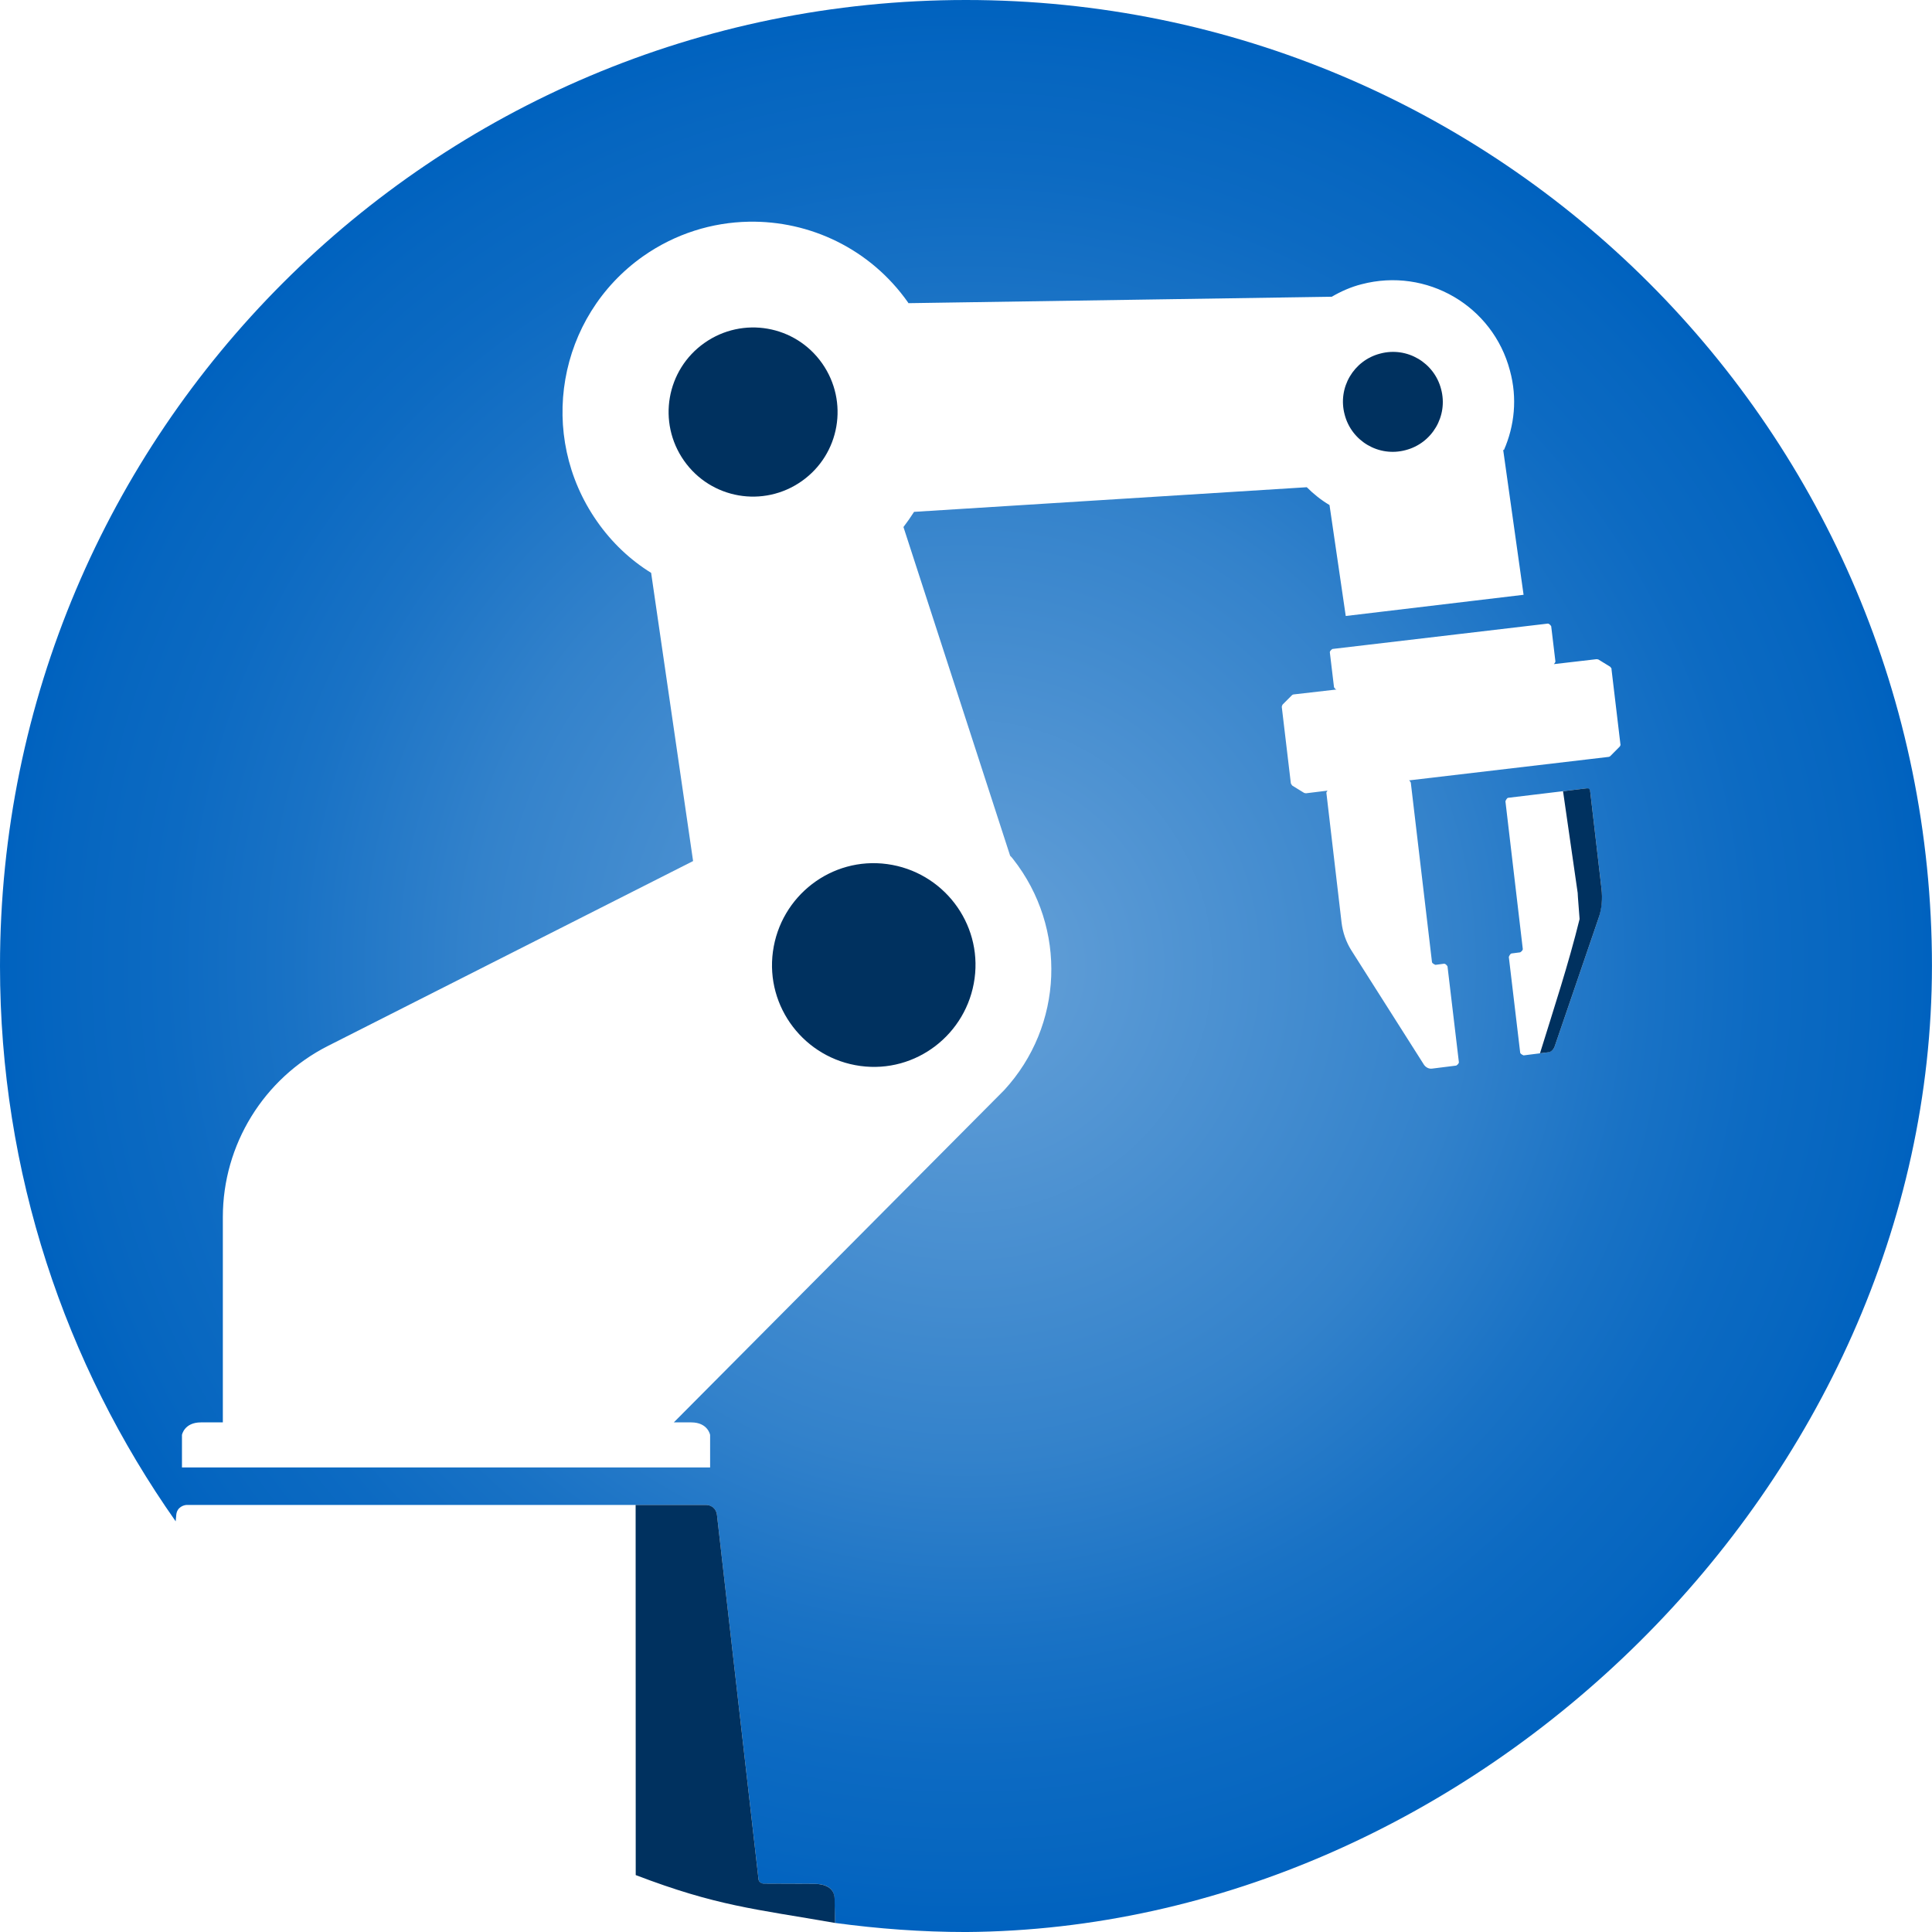
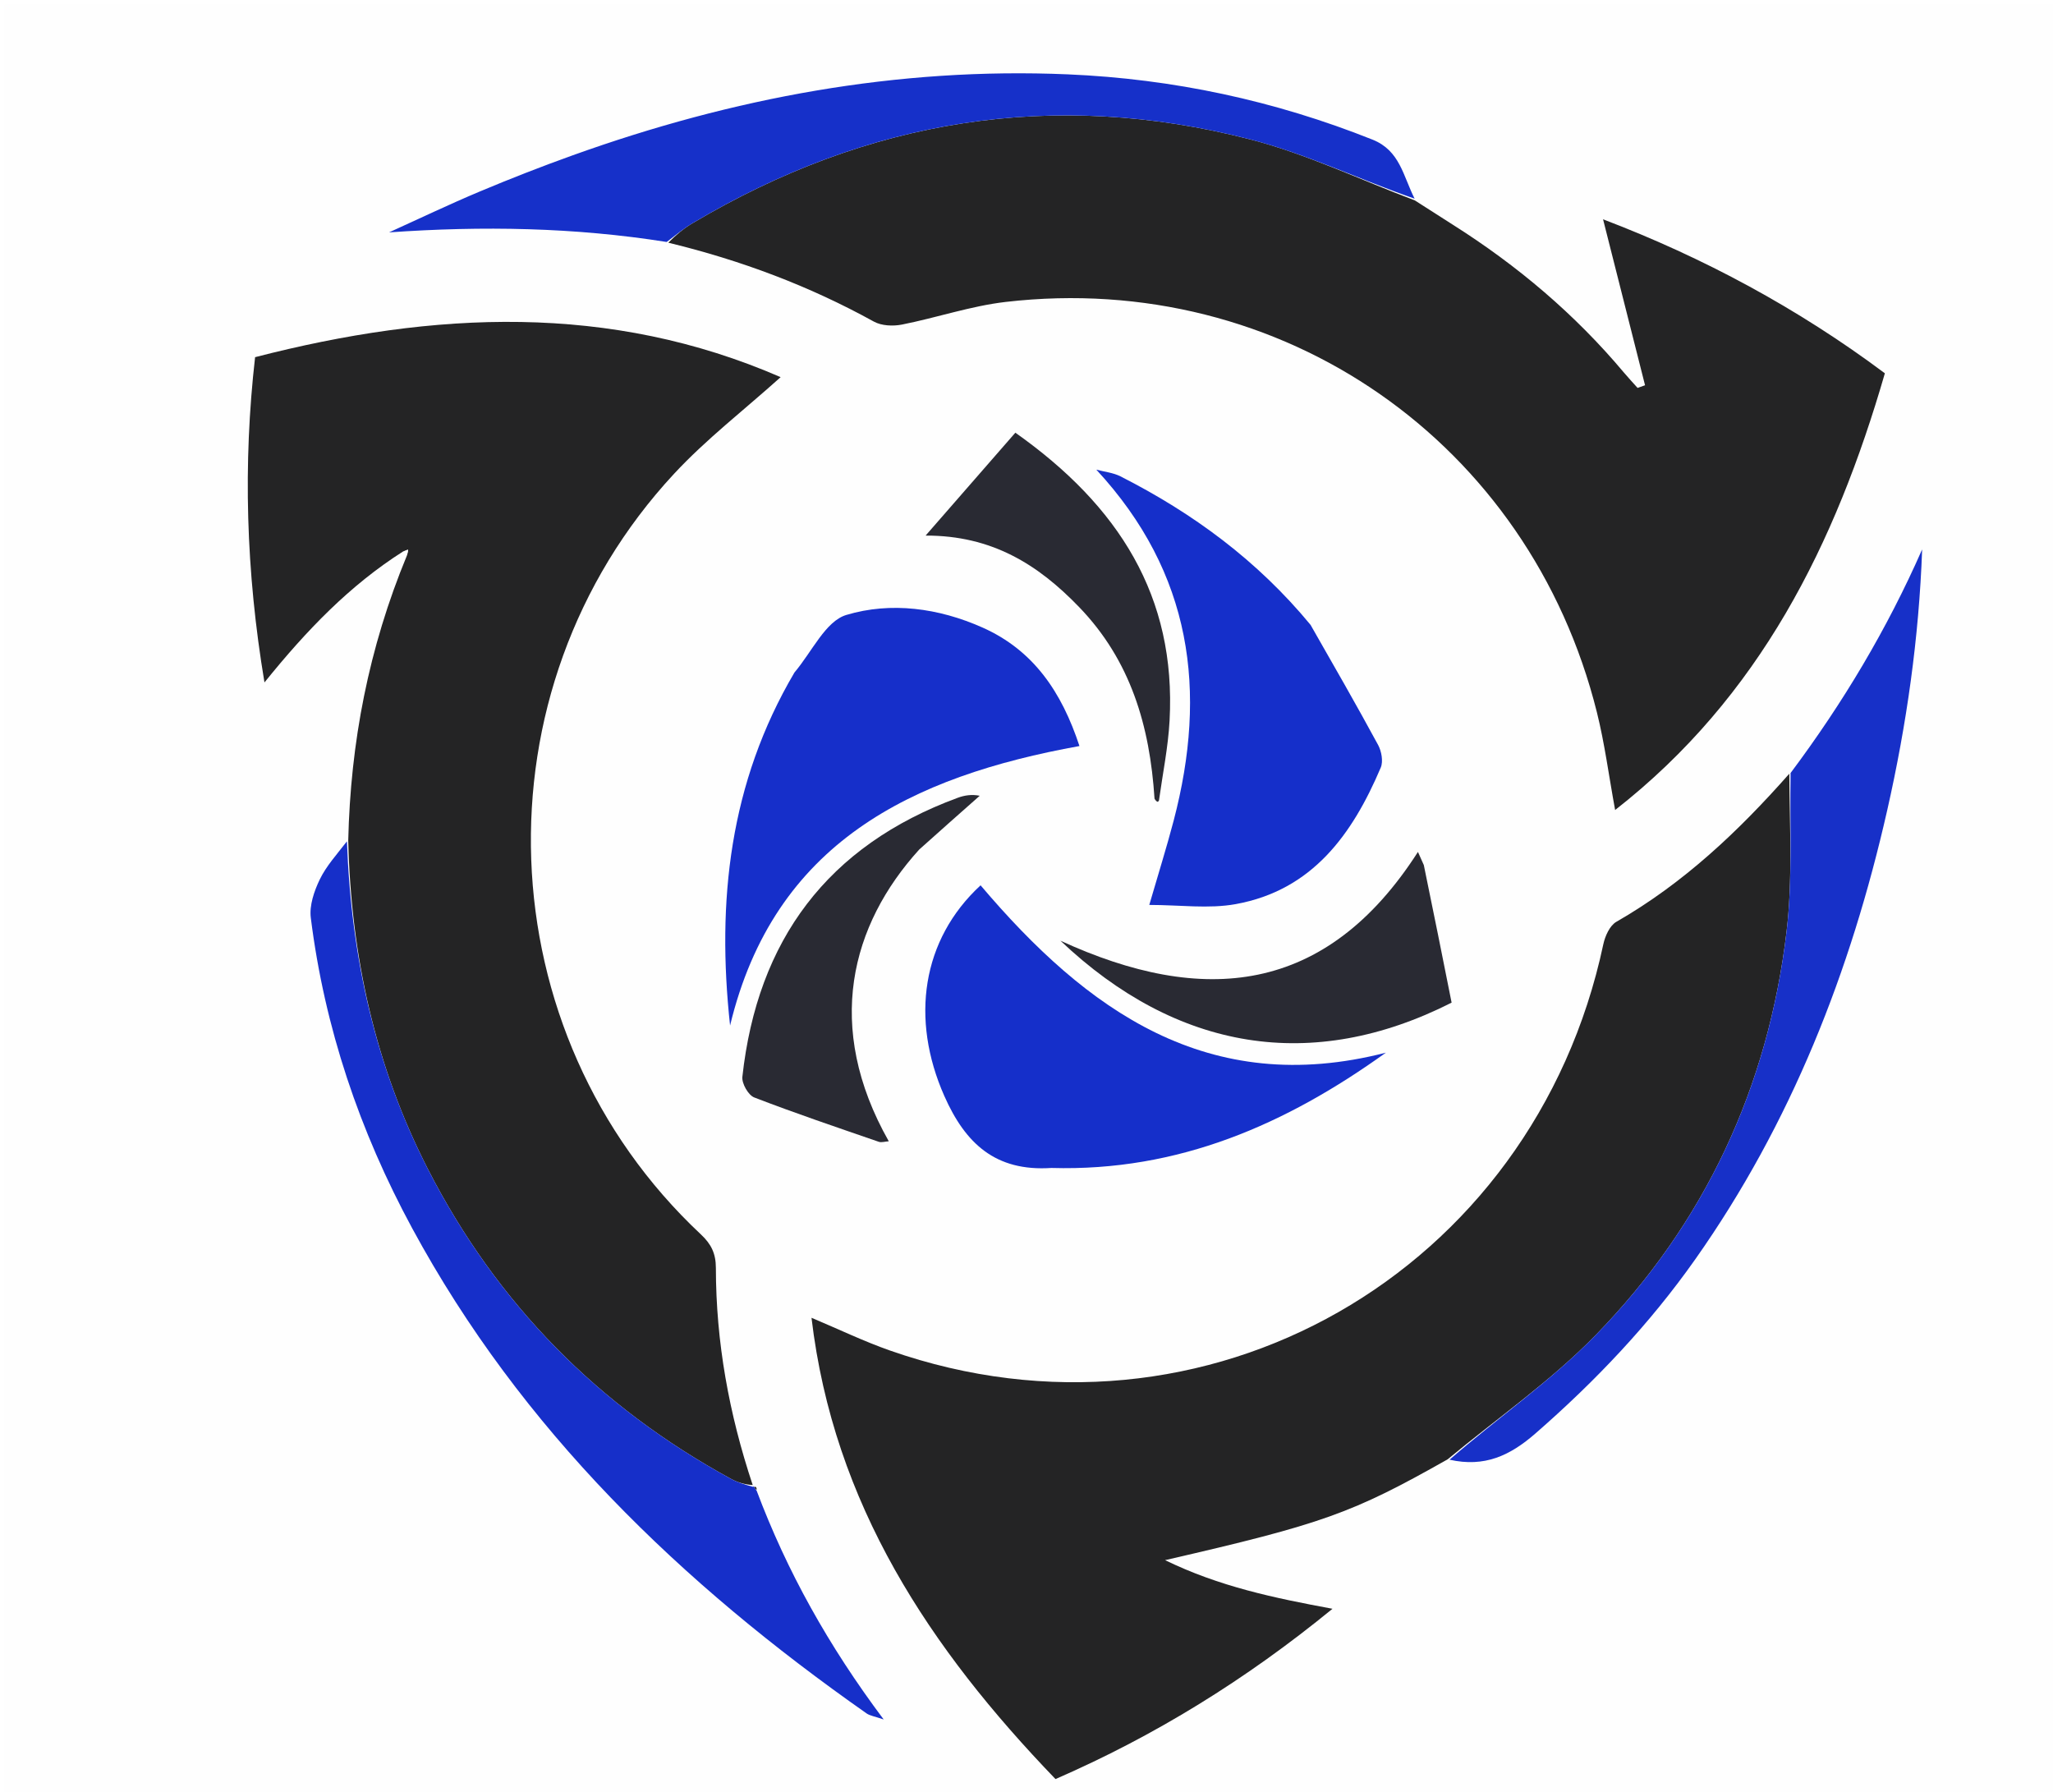
- <svg xmlns="http://www.w3.org/2000/svg" id="artwork" viewBox="0 0 230.684 230.689" version="1.1" width="230.684" height="230.689">
-   <defs id="defs1167">
-     <style id="style1152">
-          .shadow {
-             fill: #00315f;
-             stroke-width: 0px;
-          }
- 
-          .circle {
-             fill: url(#radial-gradient);
-          }
-       </style>
-     <radialGradient id="radial-gradient" cx="38.88" cy="32.04" fx="38.88" fy="32.04" r="32.04" gradientUnits="userSpaceOnUse" gradientTransform="matrix(3.6,0,0,3.6,-24.62599,0)">
-       <stop offset="0" stop-color="#66a1d8" id="stop0" />
-       <stop offset=".51" stop-color="#3382cb" id="stop1" />
-       <stop offset=".7" stop-color="#1972c5" id="stop2" />
-       <stop offset=".83" stop-color="#0c6ac2" id="stop3" />
-       <stop offset=".93" stop-color="#0666c0" id="stop4" />
-       <stop offset="1" stop-color="#0062BF" id="stop5" />
-     </radialGradient>
-   </defs>
-   <path class="circle" d="M 115.342,0 C 51.658,0 0,51.622 0,115.342 c 0,24.691 7.774,47.551 20.977,66.311 l 0.07,-0.779 c 0.09,-0.95 0.949,-1.178 1.266,-1.178 h 2.76 28.23 0.047 28.236 2.754 c 0.316,0 1.13,0.228 1.266,1.178 l 4.969,43.553 c 0.045,0.271 0.317,0.497 0.633,0.498 l 6.023,0.012 c 1.22,0.002 2.396,0.429 2.402,1.74 l 0.082,2.93 c 5.113,0.692 10.324,1.084 15.627,1.084 60.787,-0.401 115.309,-53.656 115.342,-115.348 C 230.684,51.622 179.026,0 115.342,0 Z M 89.402,26.473 c 7.282,-0.138 14.502,3.222 19.02,9.639 0.045,0.045 0.041,0.088 0.041,0.088 l 50.555,-0.768 c 1.084,-0.633 2.303,-1.178 3.568,-1.494 7.77,-2.035 15.674,2.579 17.707,10.312 0.904,3.301 0.544,6.604 -0.721,9.498 l -0.088,-0.047 2.438,17.32 -21.234,2.531 -1.939,-13.248 c -0.994,-0.588 -1.9,-1.313 -2.713,-2.127 l -46.893,2.941 c -0.407,0.633 -0.814,1.223 -1.266,1.811 l 12.738,39.252 c 0.136,0.136 0.273,0.275 0.363,0.41 6.46,8.231 6.009,19.898 -1.084,27.586 l -39.439,39.662 h 2.08 c 1.988,0 2.256,1.494 2.256,1.494 v 3.885 H 21.727 v -3.885 c 0,0 0.274,-1.494 2.262,-1.494 h 2.619 v -24.516 c 0,-8.638 4.877,-16.548 12.557,-20.438 L 82.758,102.814 77.748,68.402 C 75.263,66.865 73.047,64.783 71.285,62.25 64.102,51.984 66.544,37.828 76.799,30.592 80.644,27.895 85.033,26.555 89.402,26.473 Z m 95.408,47.988 c 0.226,0 0.41,0.316 0.41,0.316 l 0.498,4.16 c 0.045,0.136 -0.182,0.363 -0.182,0.363 l 5.104,-0.592 c 0.09,0 0.229,0.047 0.229,0.047 l 1.4,0.861 c 0.063,0.063 0.108,0.152 0.141,0.211 l -0.006,-0.076 0.041,0.135 c 0,0 -0.021,-0.033 -0.035,-0.059 l 1.078,9.059 c 0.045,0.09 -0.094,0.27 -0.094,0.27 l -1.125,1.131 c -0.09,0.09 -0.229,0.094 -0.229,0.094 l -23.807,2.801 c 0.136,0.045 0.223,0.27 0.223,0.27 l 2.531,21.439 c 0.045,0.181 0.41,0.316 0.41,0.316 l 1.037,-0.135 c 0.226,0 0.404,0.316 0.404,0.316 l 1.359,11.443 c 0,0.226 -0.316,0.404 -0.316,0.404 l -2.895,0.363 c -0.361,0.045 -0.723,-0.135 -0.949,-0.451 l -8.672,-13.658 c -0.632,-0.995 -1.042,-2.17 -1.178,-3.346 l -1.805,-15.422 c -0.045,-0.136 0.135,-0.316 0.135,-0.316 l -2.572,0.316 c -0.09,0 -0.229,-0.047 -0.229,-0.047 l -1.4,-0.861 c -0.09,-0.09 -0.182,-0.27 -0.182,-0.27 l -1.084,-9.135 c 0,-0.09 0.094,-0.275 0.094,-0.275 l 1.125,-1.125 c 0.09,-0.09 0.229,-0.094 0.229,-0.094 l 5.104,-0.586 c -0.181,0 -0.316,-0.275 -0.316,-0.275 l -0.498,-4.16 c 0,-0.226 0.316,-0.404 0.316,-0.404 z m 4.658,19.67 c 0,0 0.359,0.135 0.404,0.316 l 1.354,11.672 c 0.136,1.176 0.004,2.397 -0.357,3.527 l -5.244,15.328 c -0.136,0.362 -0.453,0.634 -0.814,0.68 l -2.889,0.363 c 0,0 -0.359,-0.136 -0.404,-0.316 l -1.359,-11.443 c 0,0 0.136,-0.365 0.316,-0.41 l 1.043,-0.135 c 0,0 0.294,-0.169 0.311,-0.387 L 179.754,95.672 c 0,0 0.136,-0.365 0.316,-0.41 z" />
-   <g id="shadow" class="shadow" transform="matrix(3.721606,0,0,3.672775,-35.42733,-4.891356)">
-     <path d="m 29.916,62.292 c 2.599,1.006 3.803,1.098 6.397,1.556 l -0.016,-0.795 c -0.007,-0.357 -0.327,-0.476 -0.655,-0.477 l -1.611,-0.006 c -0.085,-3.37e-4 -0.162,-0.058 -0.174,-0.132 L 32.522,50.579 c -0.036,-0.259 -0.248,-0.32 -0.333,-0.32 h -0.759 -1.517" />
-     <path d="m 31.466,16.31 c -0.862,-1.244 -0.571,-2.955 0.656,-3.83 1.226,-0.874 2.913,-0.579 3.775,0.665 0.862,1.244 0.571,2.955 -0.656,3.83 -1.226,0.874 -2.913,0.579 -3.775,-0.665 z" />
-     <path d="m 40.788,33.143 c -0.243,1.81 -1.882,3.091 -3.666,2.844 -1.784,-0.246 -3.047,-1.909 -2.804,-3.719 0.243,-1.81 1.882,-3.091 3.666,-2.844 1.784,0.246 3.047,1.909 2.804,3.719 z" />
-     <path d="m 54.615,15.966 c -0.862,0.234 -1.736,-0.296 -1.954,-1.157 -0.231,-0.874 0.291,-1.761 1.141,-1.982 0.862,-0.234 1.736,0.296 1.954,1.157 0.231,0.874 -0.291,1.761 -1.141,1.982 z" />
-     <path d="m 58.927,35.575 0.251,-0.031 c 0.097,0 0.182,-0.087 0.219,-0.185 l 1.409,-4.173 c 0.109,-0.308 0.132,-0.64 0.096,-0.96 l -0.364,-3.178 c 0,0 -0.01,-0.102 -0.121,-0.086 l -0.749,0.093 0.47,3.306 c 0,0 0,0.086 0.061,0.85 -0.357,1.472 -0.829,2.918 -1.271,4.365 z" />
-   </g>
+ <svg xmlns="http://www.w3.org/2000/svg" version="1.1" id="Layer_1" x="0px" y="0px" width="100%" viewBox="0 0 471 411" enable-background="new 0 0 471 411" xml:space="preserve">
+   <path fill="#FEFEFE" opacity="1" stroke="none" d=" M1,154   C1,102.667 1,51.833 1,1   C158,1 315,1 472,1   C472,138 472,275 472,412   C315,412 158.001,412 1,412   C1,326.167 1,240.333 1,154  M172.995,340.994   C172.995,340.994 173.054,340.979 173.072,340.213   C167.226,324.281 164.258,307.812 164.236,290.859   C164.232,287.561 163.177,285.401 160.801,283.176   C111.367,236.877 108.492,158.383 154.632,108.7   C162.028,100.736 170.76,94.013 179.094,86.52   C139.909,69.479 99.613,71.338 58.523,81.937   C55.738,106.356 56.402,131.013 60.674,156.551   C70.385,144.51 80.291,134.249 92.808,126.804   C92.808,126.804 93.117,127.11 93.13,127.86   C84.556,148.669 80.41,170.38 79.301,193.16   C77.277,196.01 74.848,198.666 73.351,201.77   C72.068,204.431 70.949,207.718 71.302,210.534   C74.463,235.751 82.48,259.448 94.568,281.775   C119.583,327.981 156.295,363.249 198.813,393.063   C199.574,393.597 200.621,393.722 202.736,394.454   C190.065,377.55 180.538,360.452 173.645,341.496   C173.565,341.152 173.349,340.964 172.995,340.994  M153.475,56.095   C169.998,59.718 185.657,65.587 200.483,73.775   C202.241,74.746 204.871,74.863 206.916,74.459   C214.9,72.885 222.725,70.186 230.765,69.258   C294.094,61.951 350.9,101.463 366.363,163.413   C368.145,170.552 369.088,177.901 370.543,185.816   C403.722,159.884 421.083,124.828 432.428,85.634   C412.449,70.705 390.75,59.057 367.775,50.309   C371.054,63.27 374.23,75.825 377.407,88.38   C376.837,88.583 376.266,88.786 375.696,88.989   C374.639,87.805 373.551,86.646 372.53,85.431   C361.295,72.051 348.116,60.923 333.38,51.594   C330.442,49.734 327.521,47.848 324.5,45.19   C321.902,40.379 321.194,34.549 314.888,32.033   C292.398,23.061 269.108,18.085 244.96,17.055   C205.837,15.386 168.117,22.448 131.419,35.617   C124.221,38.2 117.086,40.984 110.035,43.947   C103.033,46.889 96.175,50.174 89.253,53.309   C110.67,51.803 131.747,52.148 153.475,56.095  M332.973,334.951   C340.593,336.665 346.429,333.923 352.249,328.85   C366.004,316.863 378.433,303.772 388.939,288.868   C410.932,257.669 424.575,222.885 432.965,185.875   C437.423,166.207 440.252,146.308 440.979,126.034   C432.959,144.266 422.878,161.178 410.154,177.17   C398.859,190.681 386.233,202.631 370.824,211.465   C369.319,212.328 368.237,214.731 367.837,216.606   C351.768,292.099 276.38,335.112 204.182,309.814   C198.203,307.719 192.462,304.945 186.175,302.304   C191.237,345.087 213.356,378.211 242.153,408.122   C264.88,398.235 285.837,385.316 305.7,369.058   C292.267,366.575 279.727,363.957 267.295,357.901   C303.474,349.585 310.214,347.166 332.973,334.951  M182.077,154.59   C167.362,179.573 164.394,206.715 167.494,235.261   C177.586,193.295 209.147,178.107 247.648,171.141   C243.581,158.792 237.136,149.173 225.375,143.946   C215.313,139.473 204.385,138.002 194.167,141.07   C189.399,142.501 186.299,149.493 182.077,154.59  M300.44,143.072   C288.489,128.586 273.701,117.725 257.058,109.277   C255.384,108.427 253.374,108.237 251.519,107.74   C273.51,131.489 277.03,158.595 269.275,188.205   C267.655,194.389 265.73,200.494 263.668,207.591   C270.677,207.591 277.259,208.533 283.468,207.412   C301.088,204.23 310.277,191.379 316.771,176.089   C317.373,174.671 316.949,172.341 316.163,170.889   C311.205,161.729 306.011,152.698 300.44,143.072  M241.681,267.942   C270.432,268.775 295.069,257.91 317.944,241.487   C277.147,251.966 249.256,231.742 224.963,203.093   C211.481,215.547 208.813,233.728 216.654,251.437   C221.453,262.273 228.345,268.79 241.681,267.942  M211.112,194.625   C215.665,190.6 220.218,186.575 224.771,182.549   C222.927,182.181 221.269,182.447 219.721,183.016   C189.858,194.005 173.75,215.694 170.314,247.029   C170.148,248.54 171.672,251.23 173.034,251.756   C182.463,255.399 192.053,258.628 201.612,261.932   C202.229,262.146 203.015,261.873 203.904,261.814   C189.02,235.513 195.209,212.179 211.112,194.625  M326.494,198.077   C326.14,197.29 325.786,196.504 325.305,195.436   C304.188,228.361 275.904,230.791 243.285,215.799   C270.011,241.127 301.068,246.202 333.029,230.009   C331.009,219.875 328.911,209.345 326.494,198.077  M264.942,183.574   C265.153,183.701 265.353,183.864 265.581,183.934   C265.649,183.955 265.878,183.729 265.897,183.597   C266.74,177.508 267.991,171.44 268.324,165.323   C269.877,136.826 256.662,116.015 232.943,99.26   C226.007,107.21 219.179,115.038 212.35,122.866   C227.534,122.818 238.152,129.49 247.578,139.269   C259.366,151.499 263.793,166.464 264.942,183.574  z" />
+   <path fill="#242425" opacity="1" stroke="none" d=" M79.893,192.83   C80.41,170.38 84.556,148.669 93.38,127.376   C93.615,126.625 93.6,126.358 93.585,126.092   C93.228,126.223 92.871,126.354 92.514,126.485   C80.291,134.249 70.385,144.51 60.674,156.551   C56.402,131.013 55.738,106.356 58.523,81.937   C99.613,71.338 139.909,69.479 179.094,86.52   C170.76,94.013 162.028,100.736 154.632,108.7   C108.492,158.383 111.367,236.877 160.801,283.176   C163.177,285.401 164.232,287.561 164.236,290.859   C164.258,307.812 167.226,324.281 172.69,340.684   C170.775,340.533 169.165,340.053 167.723,339.267   C137.327,322.694 114.025,299.113 98.219,268.293   C86.086,244.636 80.534,219.312 79.893,192.83  z" />
+   <path fill="#242425" opacity="1" stroke="none" d=" M332.129,334.763   C310.214,347.166 303.474,349.585 267.295,357.901   C279.727,363.957 292.267,366.575 305.7,369.058   C285.837,385.316 264.88,398.235 242.153,408.122   C213.356,378.211 191.237,345.087 186.175,302.304   C192.462,304.945 198.203,307.719 204.182,309.814   C276.38,335.112 351.768,292.099 367.837,216.606   C368.237,214.731 369.319,212.328 370.824,211.465   C386.233,202.631 398.859,190.681 410.504,177.488   C410.587,189.772 411.279,201.854 409.876,213.687   C405.649,249.345 391.128,280.619 366.04,306.316   C355.784,316.821 343.494,325.341 332.129,334.763  z" />
+   <path fill="#242425" opacity="1" stroke="none" d=" M324.591,45.974   C327.521,47.848 330.442,49.734 333.38,51.594   C348.116,60.923 361.295,72.051 372.53,85.431   C373.551,86.646 374.639,87.805 375.696,88.989   C376.266,88.786 376.837,88.583 377.407,88.38   C374.23,75.825 371.054,63.27 367.775,50.309   C390.75,59.057 412.449,70.705 432.428,85.634   C421.083,124.828 403.722,159.884 370.543,185.816   C369.088,177.901 368.145,170.552 366.363,163.413   C350.9,101.463 294.094,61.951 230.765,69.258   C222.725,70.186 214.9,72.885 206.916,74.459   C204.871,74.863 202.241,74.746 200.483,73.775   C185.657,65.587 169.998,59.718 153.323,55.674   C155.062,53.9 156.866,52.402 158.856,51.219   C198.897,27.399 241.631,20.309 286.844,31.98   C299.769,35.317 312.027,41.238 324.591,45.974  z" />
+   <path fill="#162FCA" opacity="1" stroke="none" d=" M182.26,154.277   C186.299,149.493 189.399,142.501 194.167,141.07   C204.385,138.002 215.313,139.473 225.375,143.946   C237.136,149.173 243.581,158.792 247.648,171.141   C209.147,178.107 177.586,193.295 167.494,235.261   C164.394,206.715 167.362,179.573 182.26,154.277  z" />
+   <path fill="#152FCA" opacity="1" stroke="none" d=" M300.667,143.348   C306.011,152.698 311.205,161.729 316.163,170.889   C316.949,172.341 317.373,174.671 316.771,176.089   C310.277,191.379 301.088,204.23 283.468,207.412   C277.259,208.533 270.677,207.591 263.668,207.591   C265.73,200.494 267.655,194.389 269.275,188.205   C277.03,158.595 273.51,131.489 251.519,107.74   C253.374,108.237 255.384,108.427 257.058,109.277   C273.701,117.725 288.489,128.586 300.667,143.348  z" />
+   <path fill="#152FCA" opacity="1" stroke="none" d=" M241.209,267.932   C228.345,268.79 221.453,262.273 216.654,251.437   C208.813,233.728 211.481,215.547 224.963,203.093   C249.256,231.742 277.147,251.966 317.944,241.487   C295.069,257.91 270.432,268.775 241.209,267.932  z" />
+   <path fill="#1630C9" opacity="1" stroke="none" d=" M324.546,45.582   C312.027,41.238 299.769,35.317 286.844,31.98   C241.631,20.309 198.897,27.399 158.856,51.219   C156.866,52.402 155.062,53.9 152.948,55.512   C131.747,52.148 110.67,51.803 89.253,53.309   C96.175,50.174 103.033,46.889 110.035,43.947   C117.086,40.984 124.221,38.2 131.419,35.617   C168.117,22.448 205.837,15.386 244.96,17.055   C269.108,18.085 292.398,23.061 314.888,32.033   C321.194,34.549 321.902,40.379 324.546,45.582  z" />
+   <path fill="#162FC9" opacity="1" stroke="none" d=" M79.597,192.995   C80.534,219.312 86.086,244.636 98.219,268.293   C114.025,299.113 137.327,322.694 167.723,339.267   C169.165,340.053 170.775,340.533 172.681,341.067   C173.054,340.979 172.995,340.994 173.034,341.161   C173.229,341.546 173.4,341.753 173.584,341.948   C180.538,360.452 190.065,377.55 202.736,394.454   C200.621,393.722 199.574,393.597 198.813,393.063   C156.295,363.249 119.583,327.981 94.568,281.775   C82.48,259.448 74.463,235.751 71.302,210.534   C70.949,207.718 72.068,204.431 73.351,201.77   C74.848,198.666 77.277,196.01 79.597,192.995  z" />
+   <path fill="#1730C8" opacity="1" stroke="none" d=" M332.551,334.857   C343.494,325.341 355.784,316.821 366.04,306.316   C391.128,280.619 405.649,249.345 409.876,213.687   C411.279,201.854 410.587,189.772 410.794,177.332   C422.878,161.178 432.959,144.266 440.979,126.034   C440.252,146.308 437.423,166.207 432.965,185.875   C424.575,222.885 410.932,257.669 388.939,288.868   C378.433,303.772 366.004,316.863 352.249,328.85   C346.429,333.923 340.593,336.665 332.551,334.857  z" />
+   <path fill="#292A33" opacity="1" stroke="none" d=" M210.878,194.893   C195.209,212.179 189.02,235.513 203.904,261.814   C203.015,261.873 202.229,262.146 201.612,261.932   C192.053,258.628 182.463,255.399 173.034,251.756   C171.672,251.23 170.148,248.54 170.314,247.029   C173.75,215.694 189.858,194.005 219.721,183.016   C221.269,182.447 222.927,182.181 224.771,182.549   C220.218,186.575 215.665,190.6 210.878,194.893  z" />
+   <path fill="#292A33" opacity="1" stroke="none" d=" M326.653,198.446   C328.911,209.345 331.009,219.875 333.029,230.009   C301.068,246.202 270.011,241.127 243.285,215.799   C275.904,230.791 304.188,228.361 325.305,195.436   C325.786,196.504 326.14,197.29 326.653,198.446  z" />
+   <path fill="#292A33" opacity="1" stroke="none" d=" M264.871,183.219   C263.793,166.464 259.366,151.499 247.578,139.269   C238.152,129.49 227.534,122.818 212.35,122.866   C219.179,115.038 226.007,107.21 232.943,99.26   C256.662,116.015 269.877,136.826 268.324,165.323   C267.991,171.44 266.74,177.508 265.897,183.597   C265.878,183.729 265.649,183.955 265.581,183.934   C265.353,183.864 265.153,183.701 264.871,183.219  z" />
+   <path fill="#242425" opacity="1" stroke="none" d=" M173.614,341.722   C173.4,341.753 173.229,341.546 173.035,341.131   C173.349,340.964 173.565,341.152 173.614,341.722  z" />
+   <path fill="#FEFEFE" opacity="1" stroke="none" d=" M92.661,126.645   C92.871,126.354 93.228,126.223 93.585,126.092   C93.6,126.358 93.615,126.625 93.374,127.001   C93.117,127.11 92.808,126.804 92.661,126.645  z" />
</svg>
